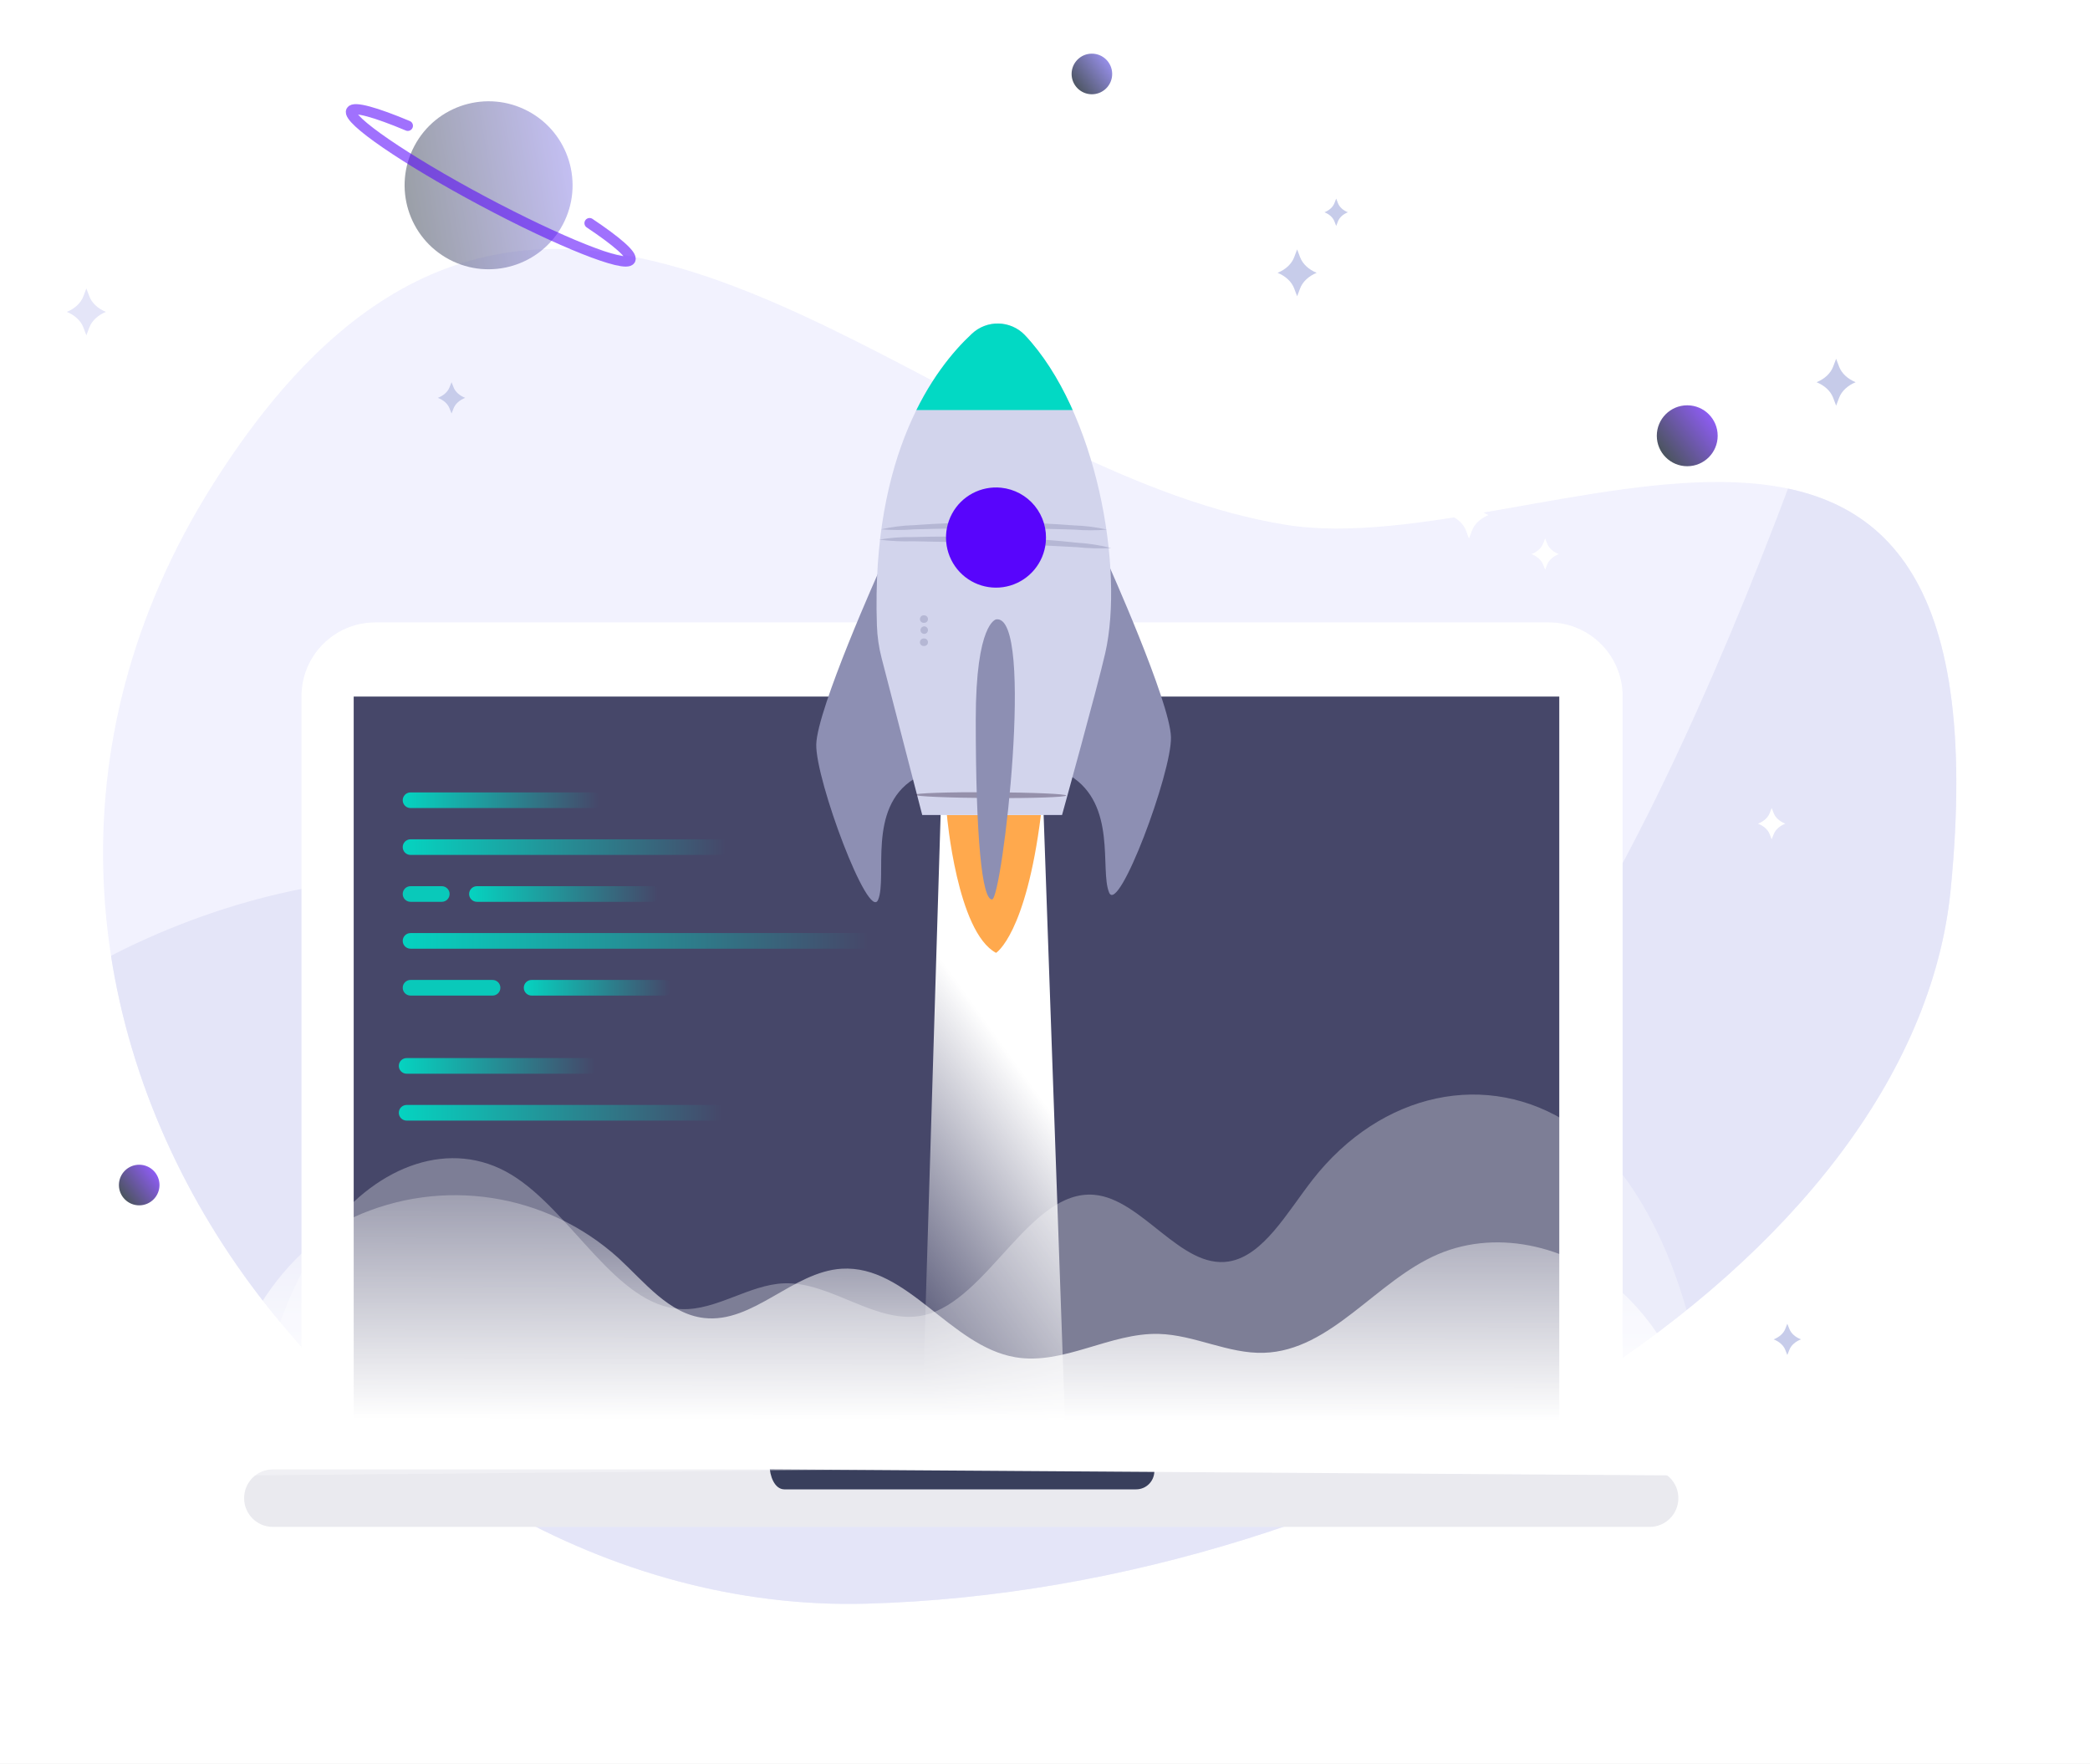
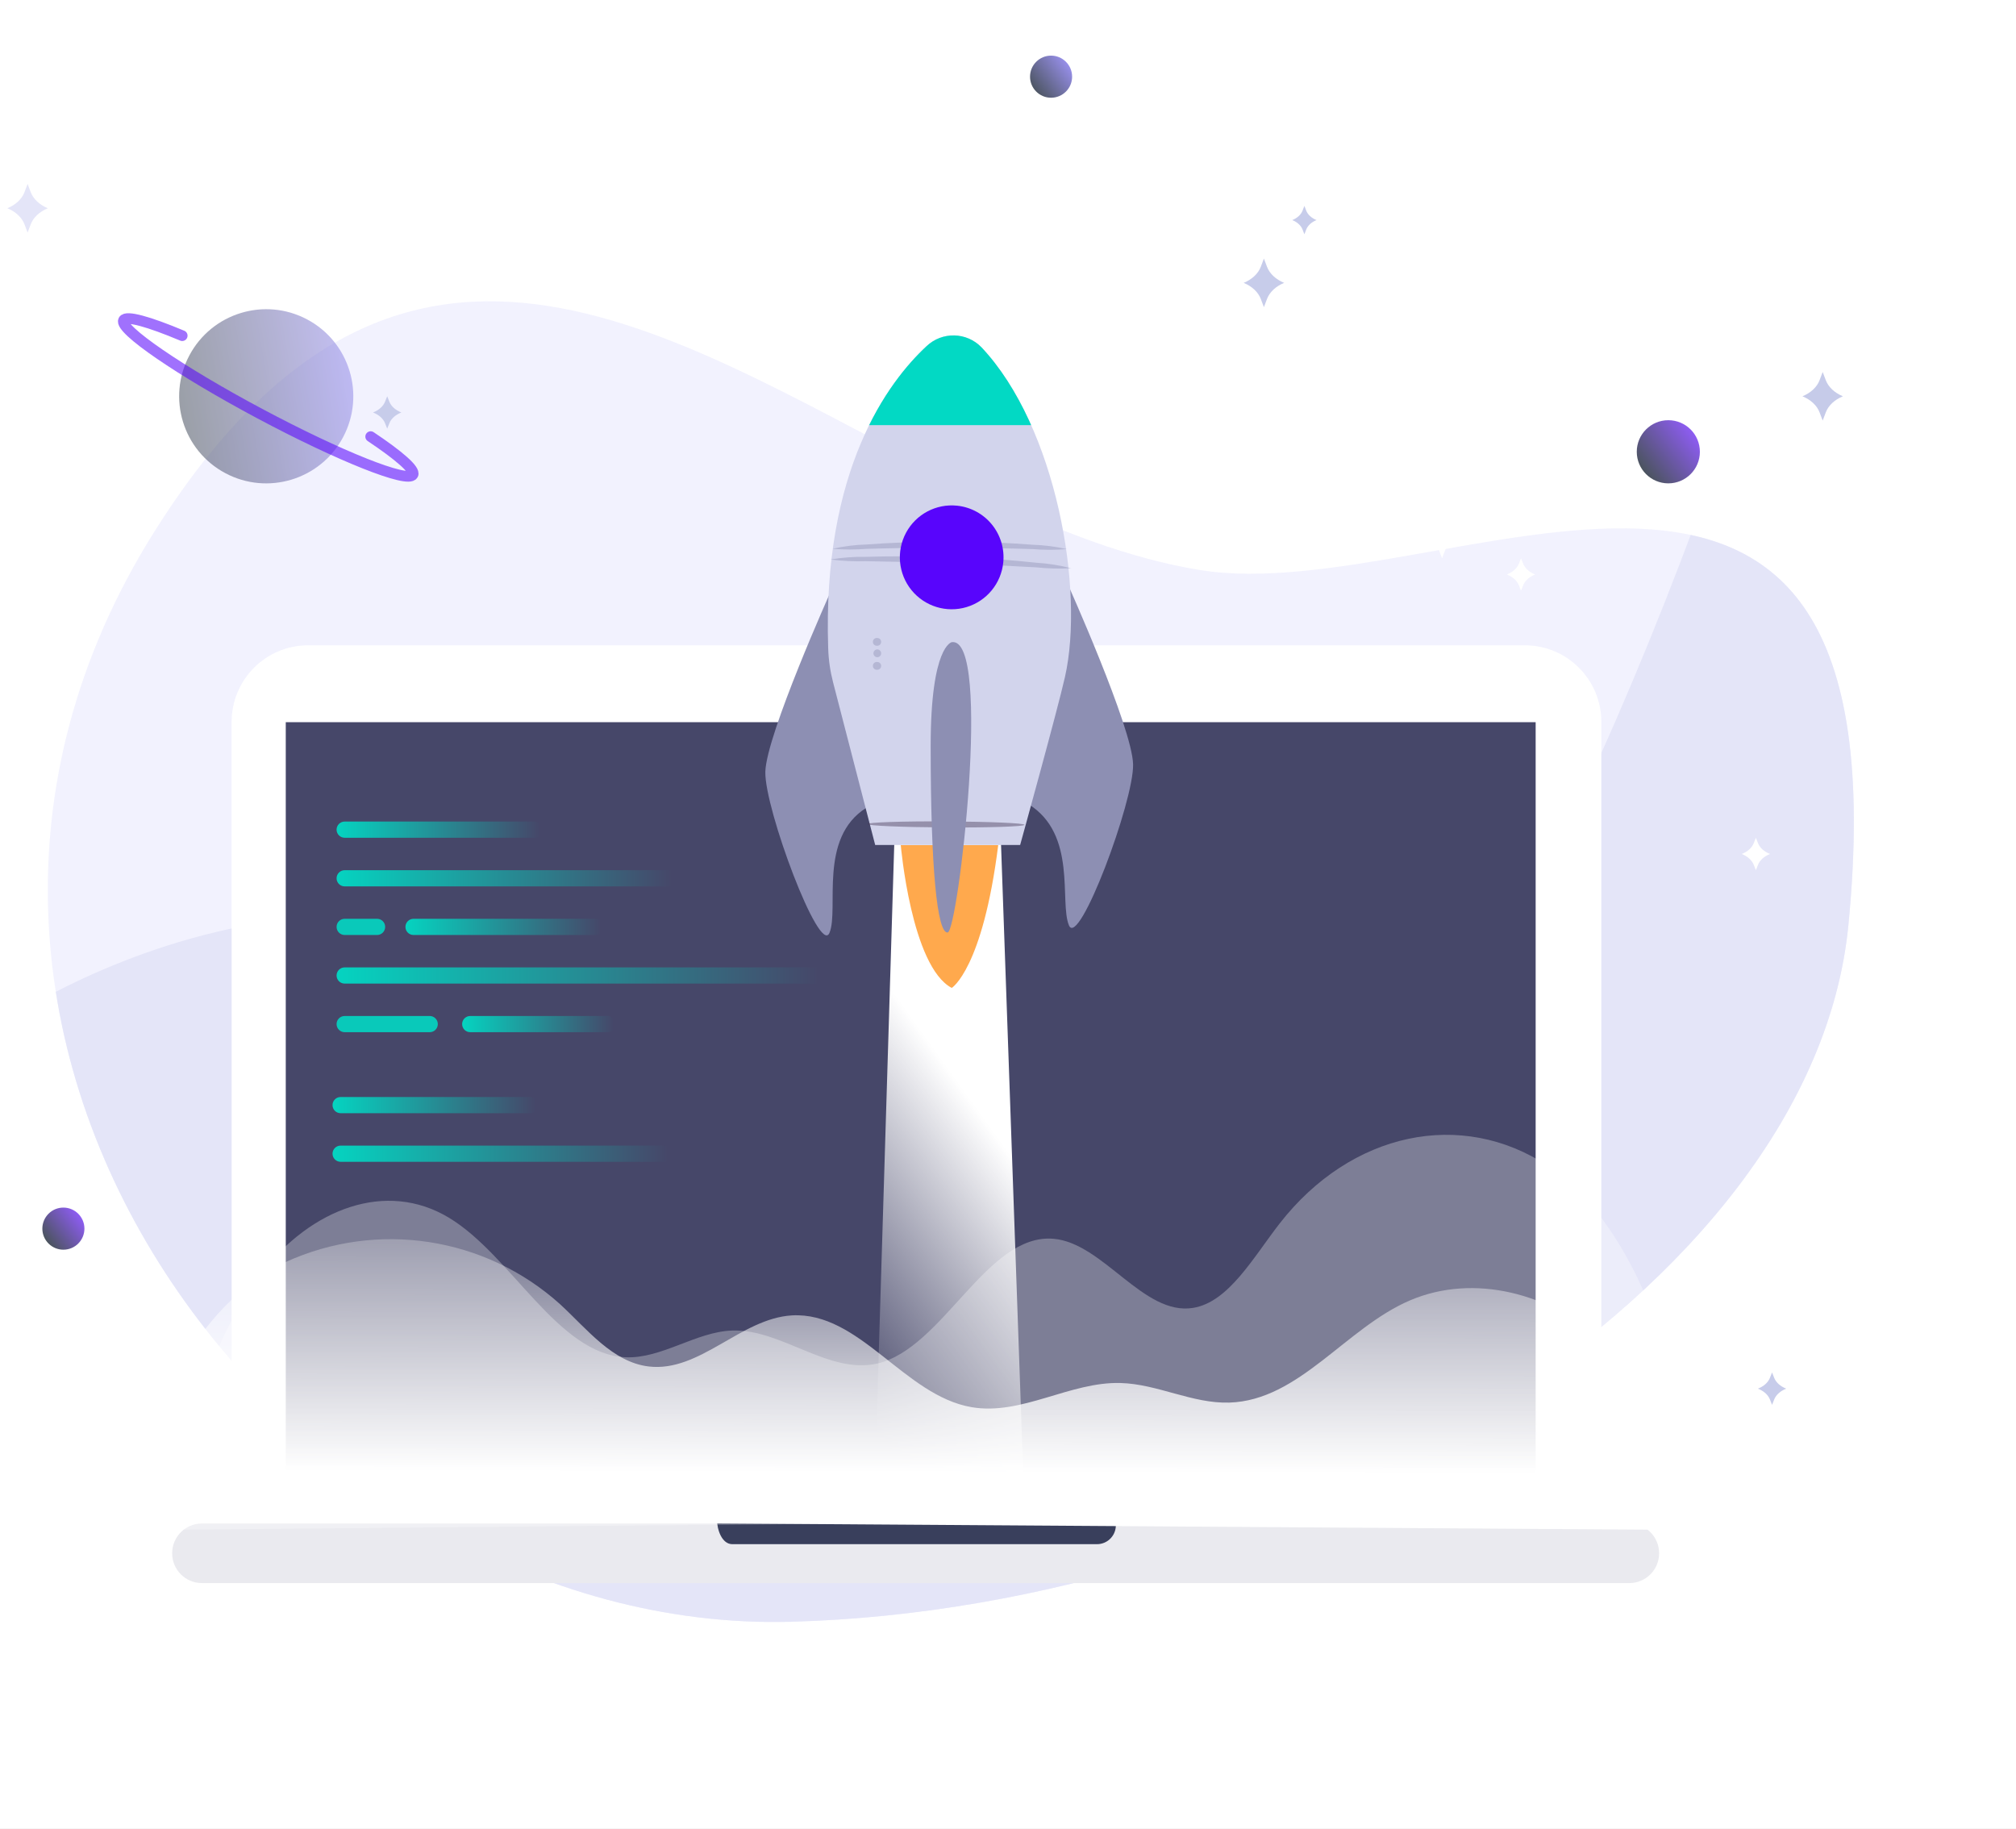
- <svg xmlns="http://www.w3.org/2000/svg" xmlns:xlink="http://www.w3.org/1999/xlink" width="589" height="497" viewBox="0 0 589 497">
+ <svg xmlns="http://www.w3.org/2000/svg" xmlns:xlink="http://www.w3.org/1999/xlink" version="1.1" viewBox="0 0 548 497">
  <defs>
-     <path id="a" d="M0 0h589v497H0z" />
-     <path id="c" d="M292.998 390.361c132.496-57.756 237.96-199.458 208.005-301.16-51.195-173.79-142.259-40.982-212.238-25.054C207.62 82.62 99.245 30.726 40.528 87.494c-16.765 16.209-29.482 41.275-36.361 79.369-30.97 171.505 156.336 281.259 288.831 223.498z" />
-     <linearGradient id="e" x1="40.533%" x2="60.317%" y1="102.258%" y2="38.811%">
-       <stop offset="0%" stop-color="#FFF" stop-opacity="0" />
-       <stop offset="100%" stop-color="#FFF" />
+     <rect id="d" width="548" height="497" />
+     <path id="c" d="m274.97 366.9c124.53-54.301 223.66-187.52 195.51-283.14-48.119-163.39-133.71-38.53-199.49-23.554-76.269 17.367-178.13-31.422-233.32 21.95-15.757 15.238-27.71 38.805-34.176 74.62-29.109 161.24 146.94 264.43 271.48 210.13z" />
+     <linearGradient id="k" x1="40.533%" x2="60.317%" y1="102.26%" y2="38.811%">
+       <stop stop-color="#fff" stop-opacity="0" offset="0" />
+       <stop stop-color="#fff" offset="1" />
    </linearGradient>
-     <path id="f" d="M27.231 2.98C16.814 12.655-1.178 36.516.485 85.16a42.06 42.06 0 0 0 1.34 9.258l11.433 44.157H52.66S62.73 102.24 64.833 92.96c5.381-23.652-2.31-68.04-22.681-89.655a10.61 10.61 0 0 0-14.92-.324z" />
-     <linearGradient id="h" x1="51.312%" x2="50.164%" y1="-26.955%" y2="80.061%">
-       <stop offset="0%" stop-color="#FFF" stop-opacity="0" />
-       <stop offset="100%" stop-color="#FFF" />
+     <path id="b" d="m27.231 2.981c-10.417 9.674-28.409 33.534-26.746 82.18 0.101 3.126 0.55 6.231 1.34 9.257l11.433 44.157h39.403s10.07-36.334 12.172-45.615c5.382-23.652-2.31-68.04-22.681-89.655-4.048-4.179-10.696-4.323-14.921-0.324z" />
+     <linearGradient id="j" x1="51.312%" x2="50.164%" y1="-26.955%" y2="80.061%">
+       <stop stop-color="#fff" stop-opacity="0" offset="0" />
+       <stop stop-color="#fff" offset="1" />
    </linearGradient>
-     <linearGradient id="i" x1="0%" x2="85.346%" y1="19.03%" y2="84.959%">
-       <stop offset="0%" stop-color="#935DFF" />
-       <stop offset="100%" stop-color="#4B545F" />
+     <linearGradient id="e" x2="85.346%" y1="19.03%" y2="84.959%">
+       <stop stop-color="#935DFF" offset="0" />
+       <stop stop-color="#4B545F" offset="1" />
    </linearGradient>
-     <linearGradient id="j" x1="0%" x2="89.066%" y1="19.03%" y2="87.833%">
-       <stop offset="0%" stop-color="#9C93F3" />
-       <stop offset="100%" stop-color="#4B545F" />
+     <linearGradient id="f" x2="89.066%" y1="19.03%" y2="87.833%">
+       <stop stop-color="#9C93F3" offset="0" />
+       <stop stop-color="#4B545F" offset="1" />
    </linearGradient>
-     <linearGradient id="k" x1="98.538%" x2="-3.824%" y1="1304.457%" y2="1304.457%">
-       <stop offset="0%" stop-color="#464769" />
-       <stop offset="100%" stop-color="#02D9C4" />
+     <linearGradient id="l" x1="98.538%" x2="-3.824%" y1="1304.5%" y2="1304.5%">
+       <stop stop-color="#464769" offset="0" />
+       <stop stop-color="#02D9C4" offset="1" />
    </linearGradient>
-     <linearGradient id="l" x1="102.985%" x2="-3.824%" y1="1304.457%" y2="1304.457%">
-       <stop offset="4.164%" stop-color="#464769" />
-       <stop offset="100%" stop-color="#02D9C4" />
+     <linearGradient id="a" x1="102.98%" x2="-3.824%" y1="1304.5%" y2="1304.5%">
+       <stop stop-color="#464769" offset=".042" />
+       <stop stop-color="#02D9C4" offset="1" />
    </linearGradient>
  </defs>
  <g fill="none" fill-rule="evenodd">
-     <mask id="b" fill="#fff">
-       <use xlink:href="#a" />
-     </mask>
-     <use fill="#FFF" fill-rule="nonzero" xlink:href="#a" />
-     <g mask="url(#b)">
-       <g transform="translate(-34 -20)">
-         <g transform="rotate(22 75.7 392.75)">
-           <mask id="d" fill="#fff">
-             <use xlink:href="#c" />
-           </mask>
-           <use fill="#F2F2FE" xlink:href="#c" />
-           <path fill="#E4E5F8" d="M15.302 316.286s78.008-121.29 208.295-63.74C353.883 310.1 430.592 260.76 414.413-44.228c0 0 183.122 39.623 159.644 241.391-28.493 244.867-396.27 338.31-558.755 119.123" mask="url(#d)" />
+     <g transform="translate(-153 -3241)">
+       <g transform="translate(153 3241)">
+         <mask id="i" fill="white">
+           <use xlink:href="#d" />
+         </mask>
+         <use fill="#FFFFFF" fill-rule="nonzero" xlink:href="#d" />
+         <g mask="url(#i)">
+           <g transform="translate(-46 -14)">
+             <g transform="translate(292.71 277.87) rotate(22) translate(-238 -191)">
+               <g transform="translate(0)">
+                 <mask id="h" fill="white">
+                   <use xlink:href="#c" />
+                 </mask>
+                 <use fill="#F2F2FE" xlink:href="#c" />
+                 <path d="m14.291 297.5s73.302-114.05 195.73-59.937c122.43 54.12 194.51 7.723 179.3-279.07 0 0 172.07 37.258 150.01 226.99-26.774 230.26-372.36 318.12-525.05 112.01" fill="#E4E5F8" mask="url(#h)" />
+               </g>
+             </g>
+             <g transform="translate(84.56 105.1)">
+               <path d="m24.406 105.13v218.72h372.32v-218.72c0-11.503-9.307-20.829-20.787-20.829h-330.75c-11.48 0-20.787 9.325-20.787 20.829z" fill="#fff" />
+               <rect x="39.119" y="105.2" width="339.75" height="210.92" fill="#464769" />
+               <rect x="8.239" y="323" width="404.19" height="16.2" rx="8.085" fill="#EAEAEF" fill-rule="nonzero" />
+               <polygon points="204.58 136.49 199.09 316.59 239.83 316.59 233.43 135.2" fill="url(#k)" />
+               <path d="m156.34 321.94c-2.58e-4 2.798 1.339 6.65 4.131 6.688h99.089c1.461 0.02 2.861-0.584 3.849-1.663 0.988-1.078 1.47-2.528 1.325-3.984l-0.115-1.041h-108.28z" fill="#393F5C" />
+               <path d="m206.29 138.6s2.841 32.979 13.858 38.834c0 0 8.407-5.161 12.634-38.834h-26.492z" fill="#FFA94D" />
+               <path d="m187.4 69.331s-17.692 39.343-17.923 49.364 14.782 50.174 17.438 43.763c2.656-6.411-3.141-25.758 10.024-33.997l-6.098-28.026c-1.208-4.851-1.981-9.8-2.31-14.788-0.439-4.721-0.855-10.877-1.132-16.316z" fill="#8D8FB3" />
+               <path d="m251.52 67.295s17.692 39.343 17.923 49.364-14.782 50.174-17.438 43.763c-2.656-6.411 2.31-24.74-11.017-32.955l7.091-28.952c1.217-4.849 1.99-9.799 2.31-14.788 0.37-4.837 0.855-11.016 1.132-16.431z" fill="#8D8FB3" />
+               <g transform="translate(186.08)">
+                 <mask id="g" fill="white">
+                   <use xlink:href="#b" />
+                 </mask>
+                 <use fill="#D2D4EC" xlink:href="#b" />
+                 <rect x="2.31" y="-12.571" width="64.671" height="37.029" fill="#02D9C4" fill-rule="nonzero" mask="url(#g)" />
+               </g>
+               <g transform="translate(187.18 55.644)" fill="#8D8FB3" opacity=".42">
+                 <path d="m64.24 2.509c-3.074 0.258-6.165 0.258-9.239 0-5.774-0.185-13.858-0.37-22.542-0.393-8.684-0.023-16.768 0.162-22.542 0.324-3.121 0.235-6.256 0.235-9.377 0 3.032-0.703 6.127-1.098 9.239-1.18 5.774-0.44 13.858-0.81 22.612-0.81s16.838 0.417 22.612 0.879c3.11 0.096 6.204 0.491 9.239 1.18z" />
+               </g>
+               <g transform="translate(187.18 59.171)" fill="#8D8FB3" opacity=".42">
+                 <path d="m65.418 4.189c-3.212 0.168-6.433 0.083-9.631-0.255-5.913-0.324-14.089-0.764-23.097-1.088-9.008-0.324-17.207-0.486-23.097-0.579-3.202 0.1-6.407-0.055-9.585-0.463 3.166-0.536 6.375-0.776 9.585-0.717 5.936-0.185 14.158-0.231 23.212 0 9.054 0.231 17.253 0.972 23.097 1.597 3.213 0.188 6.401 0.692 9.516 1.504z" />
+               </g>
+               <g transform="translate(196.42 132.02)" fill="#413351" opacity=".42">
+                 <path d="m43.499 1.075c0 0.463-9.562 0.787-21.341 0.717s-21.365-0.463-21.365-0.926c0-0.463 9.562-0.787 21.365-0.717 11.802 0.069 21.341 0.463 21.341 0.926z" />
+               </g>
+               <path d="m234.15 61.81c-0.573 5.684-4.508 10.463-9.97 12.104s-11.372-0.177-14.973-4.607c-3.601-4.43-4.181-10.598-1.471-15.625 2.71-5.027 8.177-7.921 13.849-7.332 3.713 0.38 7.122 2.222 9.479 5.121 2.357 2.899 3.467 6.618 3.086 10.338z" fill="#5805FC" />
+               <path d="m200.96 83.379c0 0.575-0.465 1.041-1.039 1.041-0.413 0.061-0.823-0.125-1.049-0.476-0.226-0.351-0.226-0.803 0-1.154 0.226-0.351 0.636-0.537 1.049-0.476 0.28-6.92e-5 0.548 0.113 0.743 0.313 0.196 0.2 0.302 0.471 0.296 0.751z" fill="#8D8FB3" opacity=".42" />
+               <path d="m200.96 86.48c1.36e-4 0.579-0.462 1.052-1.039 1.065-0.587 0-1.062-0.477-1.062-1.065s0.476-1.065 1.062-1.065c0.578 0.013 1.04 0.486 1.039 1.065z" fill="#8D8FB3" opacity=".42" />
+               <path d="m200.96 89.905c0 0.575-0.465 1.041-1.039 1.041-0.413 0.061-0.823-0.125-1.049-0.476-0.226-0.351-0.226-0.803 0-1.154 0.226-0.351 0.636-0.537 1.049-0.476 0.28-6.92e-5 0.548 0.113 0.743 0.313 0.196 0.2 0.302 0.471 0.296 0.751z" fill="#8D8FB3" opacity=".42" />
+               <path d="m220.17 83.448s-5.751 0.879-5.751 28.281c0 33.372 1.778 50.914 4.619 50.637 2.841-0.278 12.195-80.468 1.132-78.917z" fill="#8D8FB3" />
+               <path d="m0.109 321.94c-0.901-27.285 14.782-58.459 38.941-69.984 24.941-11.409 54.259-6.91 74.649 11.456 7.391 6.804 14.251 15.76 24.113 16.917 13.858 1.62 24.968-13.029 38.849-13.886 18.477-1.088 30.603 21.847 48.919 24.948 13.558 2.314 26.677-6.943 40.419-6.573 10.047 0.255 19.563 5.647 29.633 5.323 18.962-0.602 31.596-20.296 49.058-27.771s38.387-1.851 52.291 11.132c13.904 12.983 21.226 32.122 23.397 51.261l-420.27-2.823z" fill="url(#j)" />
+               <g transform="translate(9.3394 216.54)" fill="#fff" opacity=".3">
+                 <path d="m411.02 104.4c0.878-37.029-14.459-79.403-38.064-95.071-23.605-15.668-53.631-9.257-72.986 15.552-7.206 9.257-13.858 21.407-23.559 22.981-13.512 2.199-24.413-17.681-37.994-18.792-18.108-1.481-29.91 29.692-47.787 33.904-13.258 3.101-26.099-9.442-39.542-8.956-9.816 0.347-19.124 7.683-28.94 7.267-18.477-0.833-30.904-27.586-47.972-37.908s-37.532-2.546-51.113 15.135c-13.581 17.681-20.787 43.624-22.866 69.637l410.82-3.749z" />
+               </g>
+             </g>
+             <g transform="translate(282.93 191.62) scale(-1 1) translate(-225.5 -162.5)" fill-rule="nonzero">
+               <ellipse cx="8.937" cy="107.68" rx="8.577" ry="8.584" fill="url(#e)" />
+               <ellipse cx="445.2" cy="318.84" rx="5.718" ry="5.722" fill="url(#e)" />
+               <ellipse cx="176.72" cy="5.722" rx="5.718" ry="5.722" fill="url(#f)" />
+               <ellipse transform="translate(390.06 92.597) rotate(-28) translate(-390.06 -92.597)" cx="390.06" cy="92.597" rx="23.666" ry="23.67" fill="url(#f)" opacity=".567" />
+               <path transform="translate(389.77 93.406) rotate(-28) translate(-389.77 -93.406)" d="m360.19 89.179c-9.196 0.921-14.992 2.254-14.994 3.73-0.004 2.74 19.953 4.934 44.575 4.902s44.584-2.279 44.587-5.019c0.002-1.532-6.241-2.894-16.052-3.791" opacity=".567" stroke="#5805FC" stroke-linecap="round" stroke-width="2.902" />
+             </g>
+             <path d="m390.4 86.499l-0.839-2.22-0.839 2.22c-0.706 1.872-2.389 3.453-4.664 4.386 2.275 0.933 3.958 2.513 4.664 4.386l0.839 2.22 0.839-2.22c0.708-1.874 2.389-3.453 4.664-4.386-2.275-0.933-3.956-2.514-4.664-4.386" fill="#C7CCEA" />
+             <path d="m438.83 154.76l-0.839-2.22-0.839 2.22c-0.706 1.872-2.389 3.453-4.664 4.386 2.275 0.933 3.958 2.513 4.664 4.386l0.839 2.22 0.839-2.22c0.708-1.874 2.389-3.453 4.664-4.386-2.275-0.933-3.956-2.514-4.664-4.386" fill="#fff" />
+             <path d="m52.479 289.08l-0.839-2.22-0.839 2.22c-0.706 1.872-2.389 3.453-4.664 4.386 2.275 0.933 3.958 2.513 4.664 4.386l0.839 2.22 0.839-2.22c0.708-1.874 2.389-3.453 4.664-4.386-2.275-0.933-3.956-2.514-4.664-4.386" fill="#fff" />
+             <path d="m542.29 117.33l-0.839-2.22-0.839 2.22c-0.706 1.872-2.389 3.453-4.664 4.386 2.275 0.933 3.958 2.513 4.664 4.386l0.839 2.22 0.839-2.22c0.708-1.874 2.389-3.453 4.664-4.386-2.275-0.933-3.956-2.514-4.664-4.386" fill="#C6CBE9" />
+             <path d="m54.343 66.22l-0.839-2.22-0.839 2.22c-0.706 1.872-2.389 3.453-4.664 4.386 2.275 0.933 3.958 2.513 4.664 4.386l0.839 2.22 0.839-2.22c0.708-1.874 2.389-3.453 4.664-4.386-2.275-0.933-3.956-2.514-4.664-4.386" fill="#E4E5F8" />
+             <path d="m401.07 71.262l-0.504-1.295-0.504 1.295c-0.424 1.092-1.433 2.014-2.798 2.559 1.365 0.545 2.375 1.466 2.798 2.559l0.504 1.295 0.504-1.295c0.425-1.093 1.433-2.014 2.798-2.559-1.365-0.545-2.374-1.467-2.798-2.559" fill="#C7CCEA" />
+             <path d="m151.84 123.19l-0.588-1.48-0.588 1.48c-0.494 1.248-1.672 2.302-3.265 2.924 1.593 0.622 2.771 1.675 3.265 2.924l0.588 1.48 0.588-1.48c0.496-1.249 1.672-2.302 3.265-2.924-1.593-0.622-2.769-1.676-3.265-2.924" fill="#C7CCEA" />
+             <path d="m528.28 388.53l-0.588-1.48-0.588 1.48c-0.494 1.248-1.672 2.302-3.265 2.924 1.593 0.622 2.771 1.675 3.265 2.924l0.588 1.48 0.588-1.48c0.496-1.249 1.672-2.302 3.265-2.924-1.593-0.622-2.769-1.676-3.265-2.924" fill="#C7CCEA" />
+             <path d="m523.88 243.2l-0.588-1.48-0.588 1.48c-0.494 1.248-1.672 2.302-3.265 2.924 1.593 0.622 2.771 1.675 3.265 2.924l0.588 1.48 0.588-1.48c0.496-1.249 1.672-2.302 3.265-2.924-1.593-0.622-2.769-1.676-3.265-2.924" fill="#fff" />
+             <path d="m460.04 167.23l-0.588-1.48-0.588 1.48c-0.494 1.248-1.672 2.302-3.265 2.924 1.593 0.622 2.771 1.675 3.265 2.924l0.588 1.48 0.588-1.48c0.496-1.249 1.672-2.302 3.265-2.924-1.593-0.622-2.769-1.676-3.265-2.924" fill="#fff" />
+             <rect x="137.49" y="237.31" width="56.136" height="4.404" rx="2.2" fill="url(#l)" fill-rule="nonzero" />
+             <rect x="136.39" y="312.18" width="56.136" height="4.404" rx="2.2" fill="url(#a)" fill-rule="nonzero" />
+             <rect x="137.49" y="263.74" width="13.208" height="4.404" rx="2.2" fill="#09C9BA" fill-rule="nonzero" />
+             <rect x="156.21" y="263.74" width="53.935" height="4.404" rx="2.2" fill="url(#a)" fill-rule="nonzero" />
+             <rect x="137.49" y="290.16" width="27.518" height="4.404" rx="2.2" fill="#09C9BA" fill-rule="nonzero" />
+             <rect x="171.62" y="290.16" width="41.827" height="4.404" rx="2.2" fill="url(#a)" fill-rule="nonzero" />
+             <rect x="137.49" y="250.53" width="92.459" height="4.404" rx="2.2" fill="url(#a)" fill-rule="nonzero" />
+             <rect x="136.39" y="325.39" width="92.459" height="4.404" rx="2.2" fill="url(#a)" fill-rule="nonzero" />
+             <rect x="137.49" y="276.95" width="133.19" height="4.404" rx="2.2" fill="url(#a)" fill-rule="nonzero" />
+           </g>
        </g>
-         <g transform="translate(94.56 111.097)">
-           <path fill="#FFF" d="M24.406 105.133v218.723h372.32V105.133c0-11.503-9.306-20.828-20.786-20.828H45.194c-11.48 0-20.788 9.325-20.788 20.828z" />
-           <path fill="#464769" d="M39.119 105.203h339.754v210.924H39.119z" />
-           <rect width="404.194" height="16.2" x="8.239" y="323" fill="#EAEAEF" fill-rule="nonzero" rx="8.085" />
-           <path fill="url(#e)" d="M204.585 136.492l-5.497 180.097h40.742l-6.398-181.393z" />
-           <path fill="#393F5C" d="M156.335 321.935c0 2.798 1.34 6.65 4.131 6.689h99.089c1.46.02 2.86-.585 3.849-1.663a5.144 5.144 0 0 0 1.325-3.984l-.116-1.042H156.335z" />
-           <path fill="#FFA94D" d="M206.294 138.598s2.84 32.978 13.858 38.833c0 0 8.407-5.16 12.634-38.833h-26.492z" />
-           <path fill="#8D8FB3" d="M187.4 69.331s-17.692 39.343-17.923 49.364c-.23 10.02 14.782 50.174 17.439 43.763 2.656-6.41-3.142-25.758 10.024-33.997l-6.098-28.026a84.07 84.07 0 0 1-2.31-14.788c-.439-4.721-.854-10.877-1.131-16.316zM251.517 67.295s17.692 39.342 17.923 49.363c.231 10.021-14.782 50.174-17.438 43.763-2.656-6.41 2.31-24.74-11.017-32.955l7.09-28.952a82.309 82.309 0 0 0 2.31-14.788c.37-4.837.855-11.016 1.132-16.431z" />
-           <g transform="translate(186.084)">
-             <mask id="g" fill="#fff">
-               <use xlink:href="#f" />
-             </mask>
-             <use fill="#D2D4EC" xlink:href="#f" />
-             <path fill="#02D9C4" fill-rule="nonzero" d="M2.31-12.571h64.671v37.029H2.31z" mask="url(#g)" />
-           </g>
-           <path fill="#8D8FB3" d="M251.425 58.153a55.138 55.138 0 0 1-9.239 0 788.986 788.986 0 0 0-22.542-.393c-8.685-.023-16.769.162-22.543.324a62.514 62.514 0 0 1-9.377 0 46.337 46.337 0 0 1 9.239-1.18c5.774-.44 13.858-.81 22.611-.81 8.754 0 16.838.416 22.612.879 3.11.095 6.204.49 9.239 1.18zM252.603 63.36a61.2 61.2 0 0 1-9.632-.254c-5.912-.324-14.089-.764-23.096-1.088-9.008-.324-17.207-.486-23.097-.579-3.202.1-6.408-.054-9.585-.462a51.82 51.82 0 0 1 9.585-.718c5.936-.185 14.158-.231 23.212 0 9.054.232 17.253.972 23.097 1.597 3.213.188 6.4.692 9.516 1.504z" opacity=".42" />
-           <path fill="#413351" d="M239.923 133.09c0 .463-9.562.787-21.342.717-11.78-.07-21.364-.463-21.364-.926 0-.462 9.562-.786 21.364-.717 11.803.07 21.342.463 21.342.926z" opacity=".42" />
-           <path fill="#5805FC" d="M234.148 61.81a14.11 14.11 0 0 1-9.97 12.104 14.072 14.072 0 0 1-14.972-4.607 14.14 14.14 0 0 1-1.471-15.625 14.082 14.082 0 0 1 13.849-7.332 14.058 14.058 0 0 1 9.479 5.122 14.113 14.113 0 0 1 3.085 10.338z" />
-           <path fill="#8D8FB3" d="M200.958 83.379a1.04 1.04 0 0 1-1.039 1.041 1.066 1.066 0 1 1 0-2.106 1.038 1.038 0 0 1 1.04 1.065zM200.958 86.48c0 .579-.461 1.052-1.039 1.065a1.064 1.064 0 0 1 0-2.13c.578.013 1.04.486 1.04 1.065zM200.958 89.905a1.04 1.04 0 0 1-1.039 1.042 1.066 1.066 0 1 1 0-2.106 1.038 1.038 0 0 1 1.04 1.064z" opacity=".42" />
-           <path fill="#8D8FB3" d="M220.175 83.448s-5.751.88-5.751 28.28c0 33.373 1.778 50.915 4.62 50.637 2.84-.277 12.194-80.467 1.13-78.917z" />
-           <path fill="url(#h)" d="M.109 321.935c-.901-27.285 14.782-58.458 38.94-69.984 24.941-11.409 54.26-6.91 74.65 11.456 7.39 6.804 14.25 15.76 24.113 16.918 13.858 1.62 24.967-13.03 38.849-13.886 18.477-1.088 30.603 21.847 48.919 24.948 13.557 2.314 26.676-6.943 40.419-6.573 10.047.255 19.563 5.647 29.633 5.323 18.963-.602 31.597-20.296 49.058-27.771 17.46-7.475 38.387-1.852 52.29 11.131 13.905 12.984 21.227 32.123 23.398 51.262L.108 321.935z" />
-           <path fill="#FFF" d="M420.355 320.94c.878-37.028-14.459-79.403-38.064-95.07-23.605-15.668-53.63-9.258-72.986 15.551-7.206 9.258-13.858 21.408-23.558 22.981-13.512 2.199-24.414-17.68-37.995-18.792-18.107-1.48-29.91 29.693-47.787 33.905-13.257 3.1-26.1-9.443-39.541-8.957-9.817.347-19.125 7.684-28.94 7.267-18.478-.833-30.904-27.586-47.973-37.908-17.068-10.322-37.532-2.546-51.113 15.136-13.58 17.68-20.787 43.624-22.866 69.636l410.823-3.749z" opacity=".3" />
-         </g>
-         <g fill-rule="nonzero" transform="matrix(-1 0 0 1 518.433 35.12)">
-           <ellipse cx="8.937" cy="107.683" fill="url(#i)" rx="8.577" ry="8.583" />
-           <ellipse cx="445.203" cy="318.836" fill="url(#i)" rx="5.718" ry="5.722" />
-           <ellipse cx="176.718" cy="5.722" fill="url(#j)" rx="5.718" ry="5.722" />
-           <ellipse cx="346.738" cy="37.093" fill="url(#j)" opacity=".567" rx="23.666" ry="23.67" transform="rotate(-28 346.738 37.093)" />
-           <path stroke="#5805FC" stroke-linecap="round" stroke-width="2.902" d="M318.278 47.766c-7.688 5.13-12.18 9.028-11.488 10.332 1.283 2.42 19.934-5.01 41.658-16.598s38.295-22.943 37.012-25.364c-.717-1.354-6.869.375-15.953 4.189" opacity=".567" />
-         </g>
-         <path fill="#C7CCEA" d="M400.396 92.5l-.84-2.22-.839 2.22c-.706 1.871-2.389 3.452-4.664 4.385 2.275.934 3.958 2.513 4.664 4.387l.84 2.22.839-2.22c.708-1.874 2.389-3.453 4.664-4.387-2.275-.933-3.956-2.514-4.664-4.386" />
-         <path fill="#FFF" d="M448.827 160.76l-.84-2.22-.839 2.22c-.706 1.871-2.389 3.452-4.664 4.386 2.275.933 3.958 2.512 4.664 4.386l.84 2.22.84-2.22c.707-1.874 2.388-3.453 4.663-4.386-2.275-.934-3.956-2.515-4.664-4.387M62.48 295.078l-.84-2.22-.84 2.22c-.706 1.872-2.389 3.453-4.664 4.386 2.275.934 3.958 2.513 4.664 4.386l.84 2.22.84-2.22c.707-1.873 2.388-3.452 4.663-4.386-2.275-.933-3.956-2.514-4.664-4.386" />
-         <path fill="#C6CBE9" d="M552.294 123.326l-.84-2.22-.84 2.22c-.706 1.872-2.388 3.453-4.663 4.387 2.275.933 3.957 2.512 4.664 4.386l.84 2.22.839-2.22c.708-1.874 2.388-3.453 4.664-4.386-2.276-.934-3.956-2.515-4.664-4.387" />
-         <path fill="#E4E5F8" d="M59.177 103.509l-.84-2.22-.839 2.22c-.706 1.872-2.389 3.453-4.664 4.386 2.275.934 3.958 2.513 4.664 4.386l.84 2.22.839-2.22c.708-1.873 2.389-3.452 4.664-4.386-2.275-.933-3.956-2.514-4.664-4.386" />
-         <path fill="#C7CCEA" d="M411.067 77.262l-.503-1.295-.504 1.295c-.424 1.092-1.433 2.014-2.799 2.558 1.366.545 2.375 1.466 2.799 2.559l.504 1.295.503-1.295c.425-1.093 1.434-2.014 2.799-2.559-1.365-.544-2.374-1.466-2.799-2.558M161.841 129.192l-.587-1.48-.588 1.48c-.494 1.248-1.672 2.302-3.265 2.925 1.593.622 2.77 1.675 3.265 2.924l.588 1.48.587-1.48c.496-1.25 1.672-2.302 3.265-2.924-1.593-.623-2.77-1.677-3.265-2.925M538.283 394.526l-.588-1.48-.587 1.48c-.495 1.248-1.673 2.302-3.265 2.924 1.592.623 2.77 1.676 3.265 2.925l.587 1.48.588-1.48c.495-1.25 1.672-2.302 3.265-2.925-1.593-.622-2.77-1.676-3.265-2.924" />
-         <path fill="#FFF" d="M533.88 249.198l-.588-1.48-.587 1.48c-.495 1.248-1.672 2.302-3.265 2.924 1.593.623 2.77 1.675 3.265 2.924l.587 1.48.588-1.48c.496-1.249 1.672-2.301 3.265-2.924-1.593-.622-2.77-1.676-3.265-2.924M470.04 173.231l-.589-1.48-.587 1.48c-.495 1.248-1.672 2.302-3.265 2.924 1.593.623 2.77 1.675 3.265 2.924l.587 1.48.588-1.48c.496-1.249 1.672-2.301 3.265-2.924-1.593-.622-2.77-1.676-3.265-2.924" />
-         <rect width="56.136" height="4.404" x="147.495" y="243.315" fill="url(#k)" fill-rule="nonzero" rx="2.2" />
-         <rect width="56.136" height="4.404" x="146.394" y="318.181" fill="url(#l)" fill-rule="nonzero" rx="2.2" />
-         <rect width="13.208" height="4.404" x="147.495" y="269.738" fill="#09C9BA" fill-rule="nonzero" rx="2.2" />
-         <rect width="53.935" height="4.404" x="166.207" y="269.738" fill="url(#l)" fill-rule="nonzero" rx="2.2" />
-         <rect width="27.518" height="4.404" x="147.495" y="296.161" fill="#09C9BA" fill-rule="nonzero" rx="2.2" />
-         <rect width="41.827" height="4.404" x="181.617" y="296.161" fill="url(#l)" fill-rule="nonzero" rx="2.2" />
-         <rect width="92.459" height="4.404" x="147.495" y="256.526" fill="url(#l)" fill-rule="nonzero" rx="2.2" />
-         <rect width="92.459" height="4.404" x="146.394" y="331.392" fill="url(#l)" fill-rule="nonzero" rx="2.2" />
-         <rect width="133.186" height="4.404" x="147.495" y="282.95" fill="url(#l)" fill-rule="nonzero" rx="2.2" />
      </g>
    </g>
  </g>
</svg>
